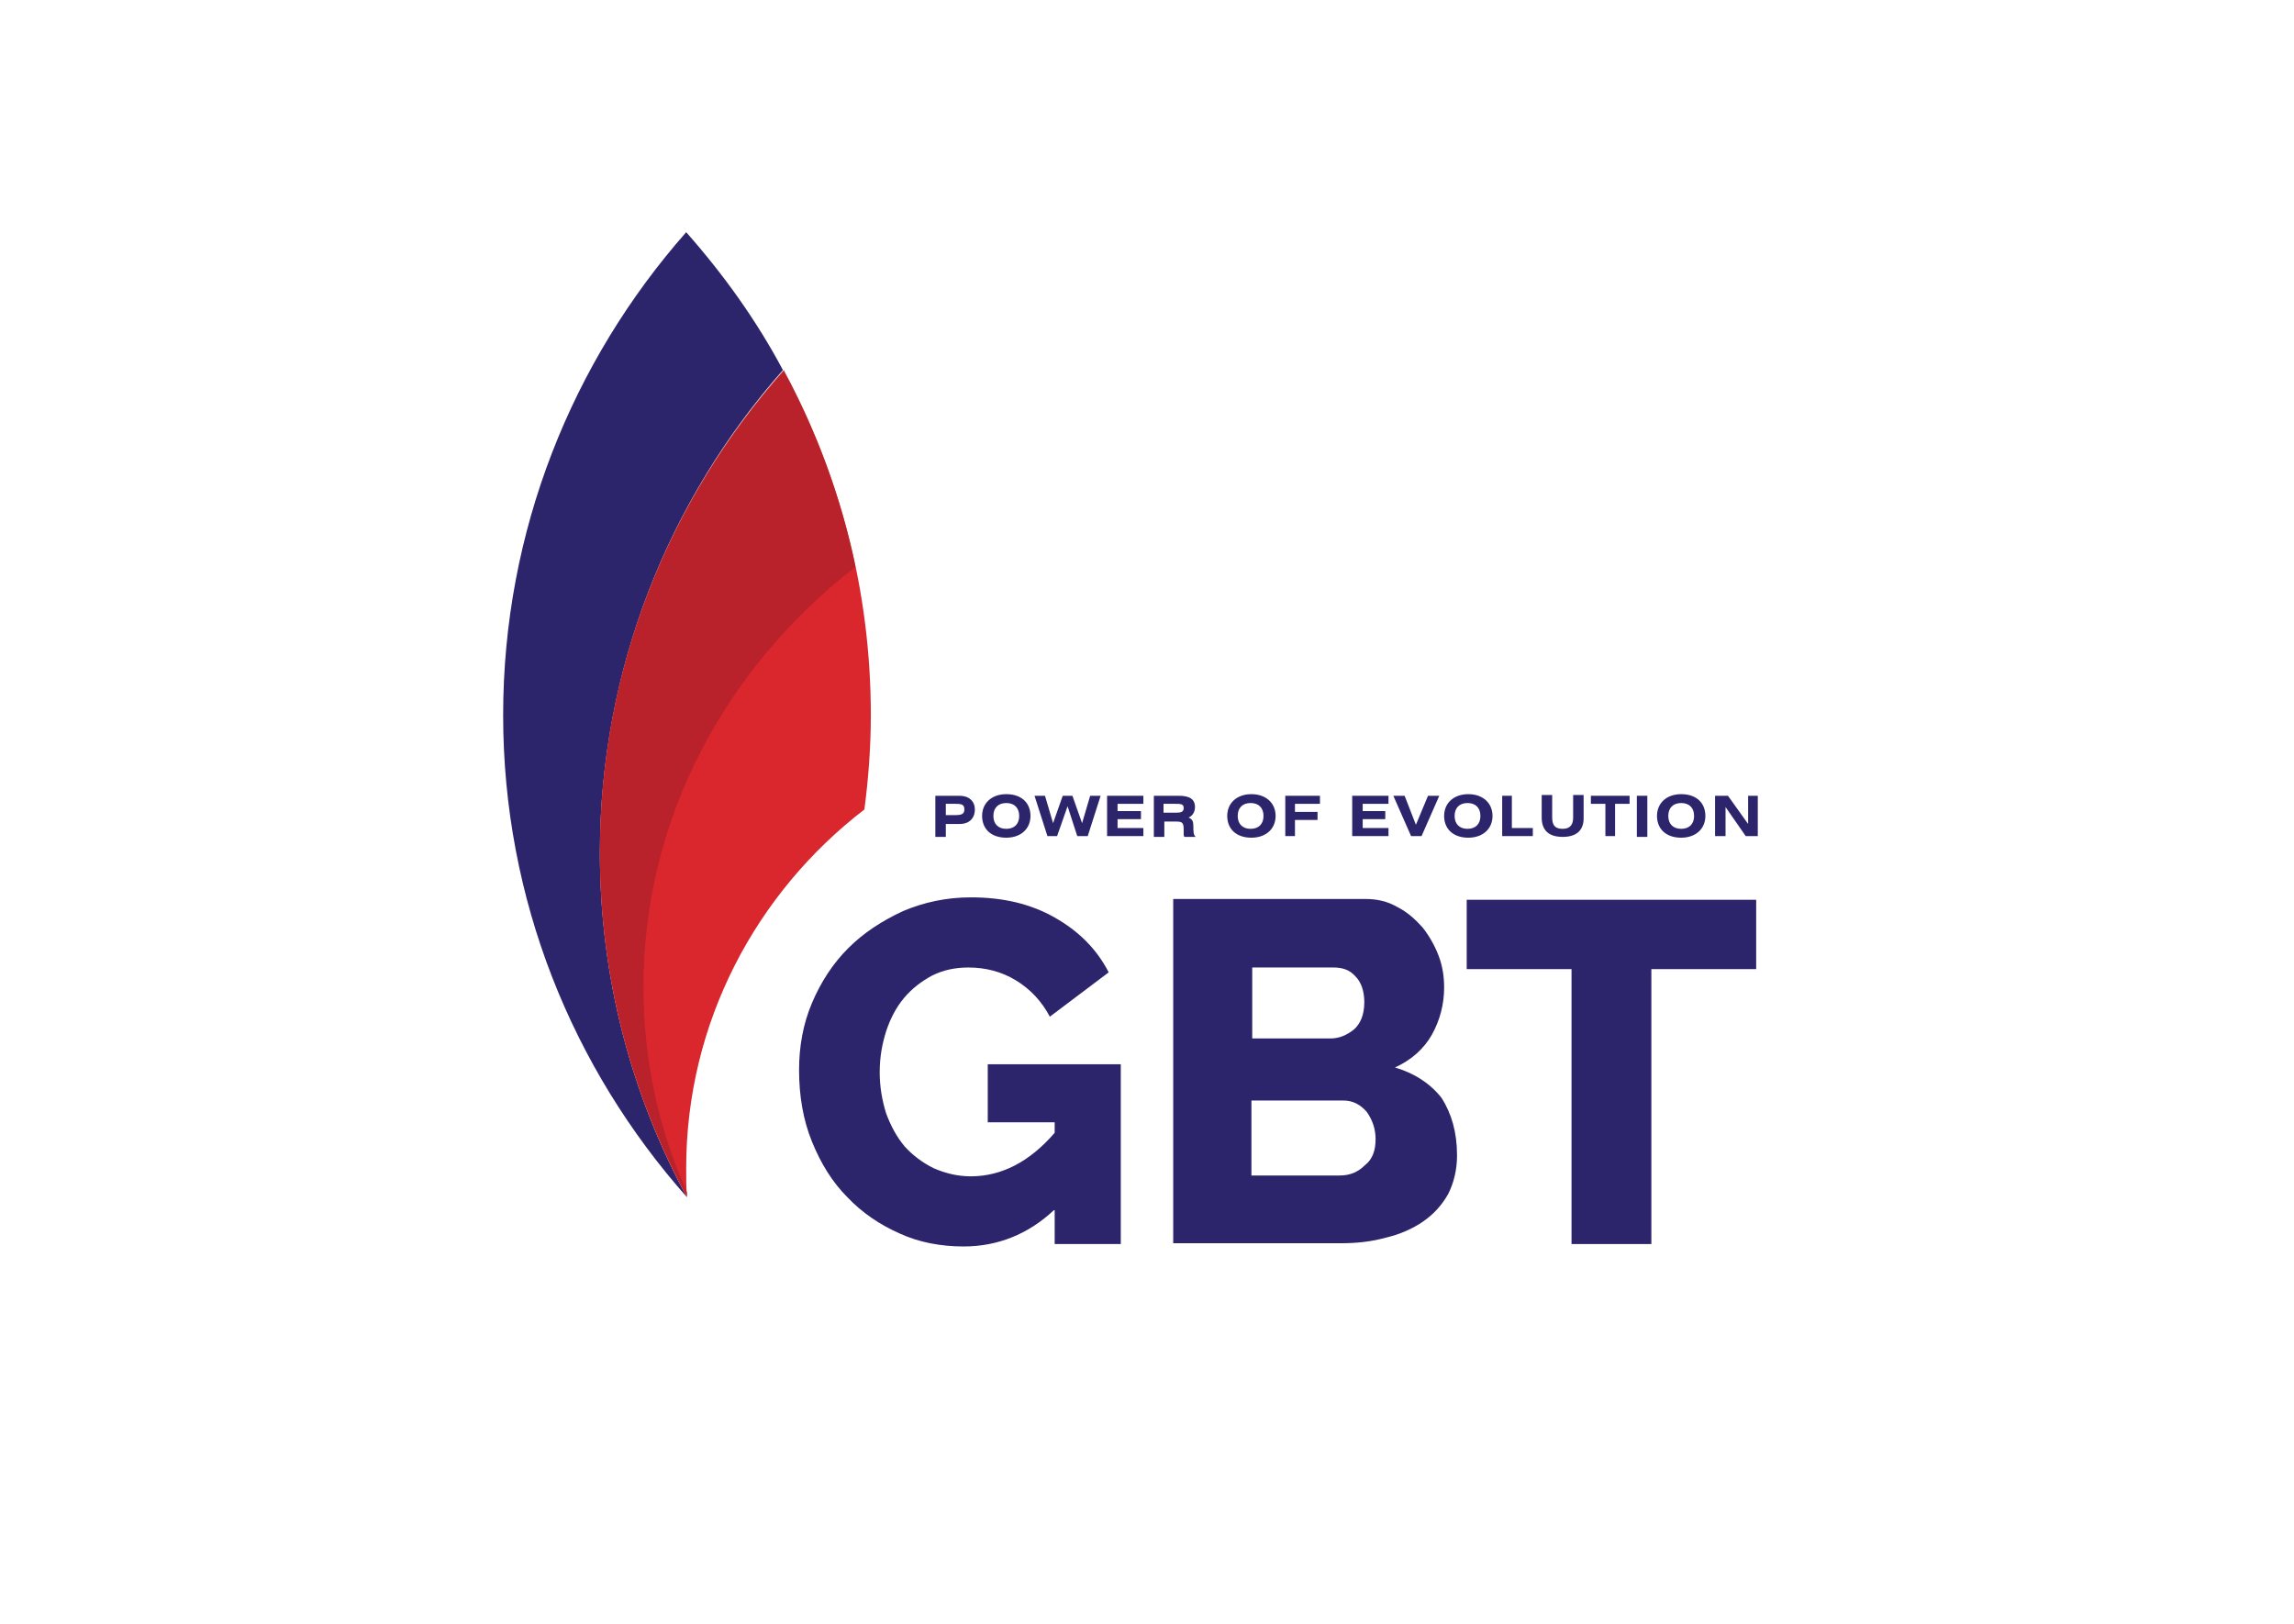
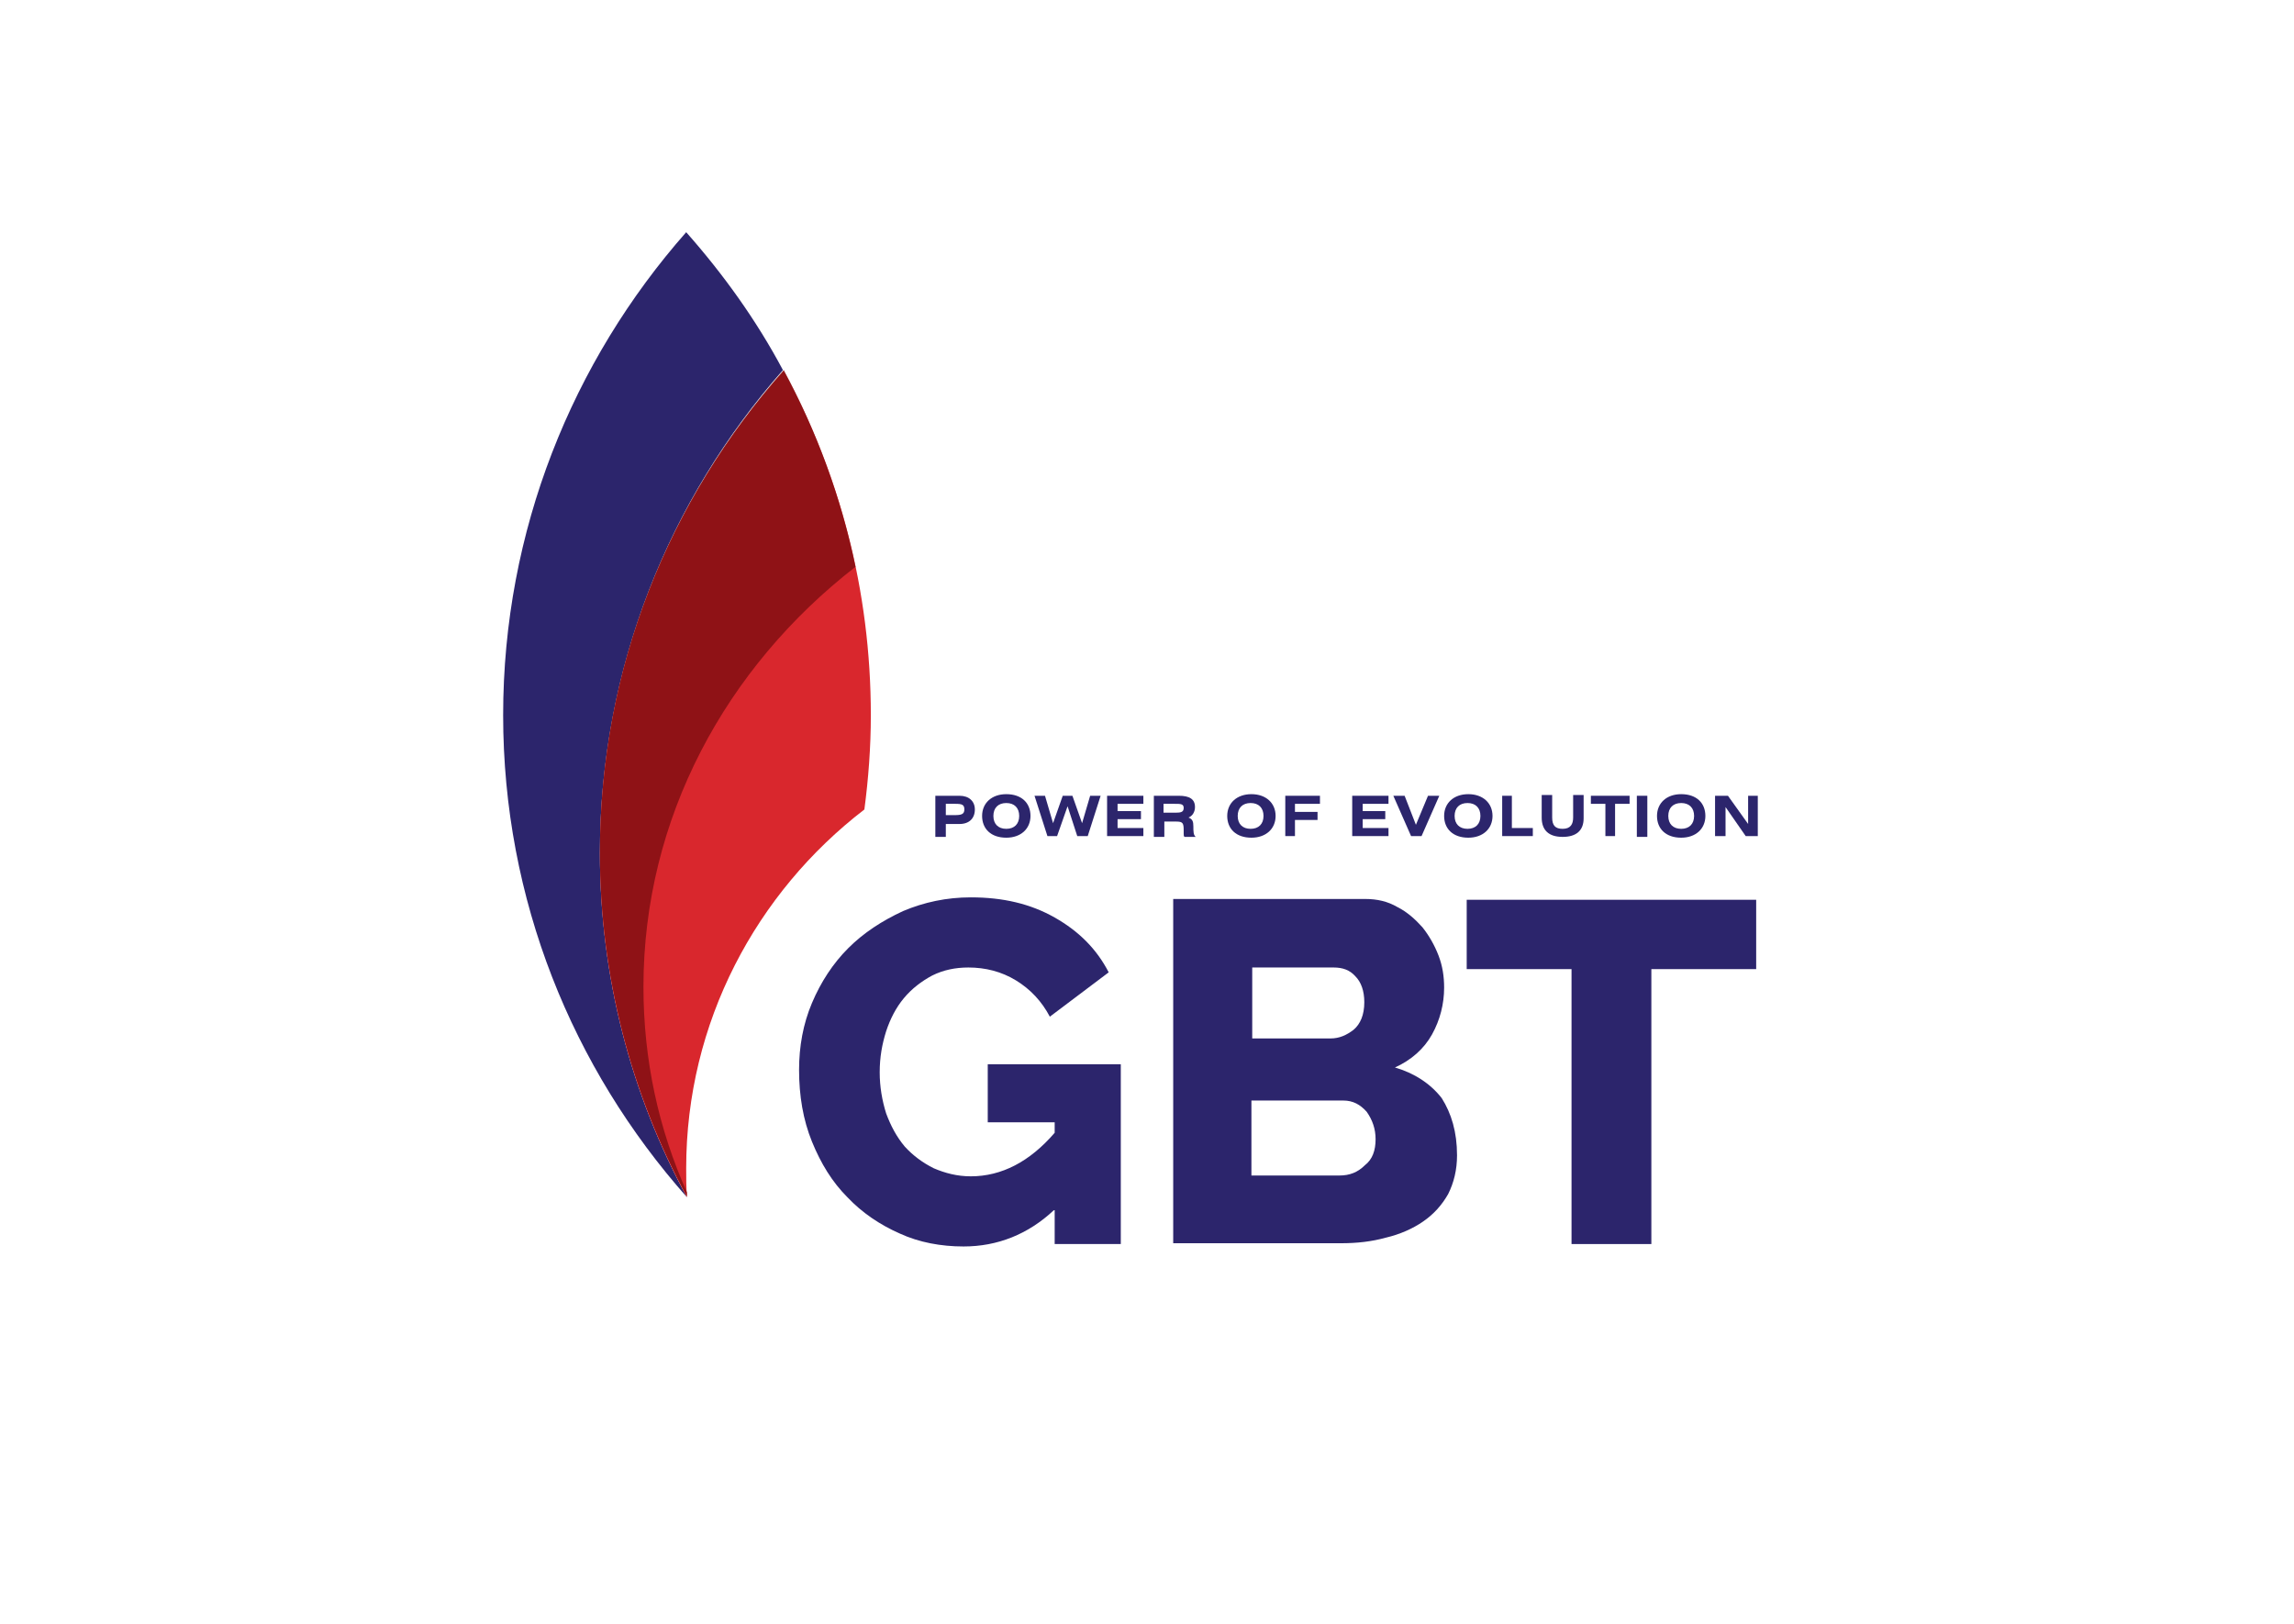
<svg xmlns="http://www.w3.org/2000/svg" xmlns:xlink="http://www.w3.org/1999/xlink" version="1.1" id="Слой_1" x="0px" y="0px" viewBox="0 0 284.5 201.4" style="enable-background:new 0 0 284.5 201.4;" xml:space="preserve">
  <style type="text/css">
	.st0{clip-path:url(#SVGID_2_);}
	.st1{clip-path:url(#SVGID_4_);fill:#2C256C;}
	.st2{clip-path:url(#SVGID_4_);fill:#D9272D;}
	.st3{opacity:0.8;clip-path:url(#SVGID_4_);}
- 	.st4{clip-path:url(#SVGID_6_);fill:#B22029;}
+ 	.st4{clip-path:url(#SVGID_6_);fill:#7d0d10;}
</style>
  <g>
    <defs>
      <rect id="SVGID_1_" width="284.5" height="201.4" />
    </defs>
    <clipPath id="SVGID_2_">
      <use xlink:href="#SVGID_1_" style="overflow:visible;" />
    </clipPath>
    <g class="st0">
      <defs>
        <rect id="SVGID_3_" width="284.5" height="201.4" />
      </defs>
      <clipPath id="SVGID_4_">
        <use xlink:href="#SVGID_3_" style="overflow:visible;" />
      </clipPath>
      <path class="st1" d="M97.1,45.9c-3.3-6.2-7.4-11.9-12-17.1C71,44.8,62.4,65.8,62.4,88.7c0,22.9,8.6,43.8,22.8,59.8    c-6.9-12.7-10.8-27.3-10.8-42.7C74.4,82.9,83,61.9,97.1,45.9" />
      <path class="st2" d="M85.2,148.5c-0.1-1.2-0.1-2.4-0.1-3.6c0-18.1,8.7-34.2,22.1-44.5c0.5-3.8,0.8-7.7,0.8-11.7    c0-15.5-3.9-30-10.8-42.7c-14.2,16-22.8,36.9-22.8,59.8C74.4,121.2,78.3,135.8,85.2,148.5C85.1,148.5,85.2,148.5,85.2,148.5    C85.2,148.5,85.2,148.5,85.2,148.5C85.2,148.5,85.2,148.5,85.2,148.5" />
      <g class="st3">
        <g>
          <defs>
            <rect id="SVGID_5_" x="74.4" y="45.9" width="31.7" height="102.6" />
          </defs>
          <clipPath id="SVGID_6_">
            <use xlink:href="#SVGID_5_" style="overflow:visible;" />
          </clipPath>
          <path class="st4" d="M79.8,122.4c0-20.9,10.2-39.6,26.3-52.1c-1.8-8.6-4.8-16.8-8.9-24.4c-14.2,16-22.8,36.9-22.8,59.8      c0,15.4,3.9,30,10.8,42.7c0,0,0,0,0,0c0,0,0,0,0,0c0,0,0,0,0,0c0-0.2,0-0.3,0-0.5C81.7,140.1,79.8,131.5,79.8,122.4" />
        </g>
      </g>
      <path class="st1" d="M130.7,150.1c-3.2,3-7,4.5-11.2,4.5c-2.8,0-5.5-0.5-7.9-1.6c-2.5-1.1-4.7-2.6-6.5-4.5    c-1.9-1.9-3.3-4.2-4.4-6.9c-1.1-2.7-1.6-5.7-1.6-8.9c0-2.9,0.5-5.7,1.6-8.3c1.1-2.6,2.6-4.9,4.5-6.8c1.9-1.9,4.2-3.4,6.8-4.6    c2.6-1.1,5.4-1.7,8.4-1.7c4,0,7.4,0.8,10.4,2.5c3,1.7,5.2,3.9,6.7,6.8l-7.3,5.5c-1-1.9-2.4-3.4-4.2-4.5c-1.8-1.1-3.8-1.6-5.9-1.6    c-1.6,0-3.1,0.3-4.5,1c-1.3,0.7-2.5,1.6-3.5,2.8c-1,1.2-1.7,2.6-2.2,4.1c-0.5,1.6-0.8,3.2-0.8,5.1c0,1.8,0.3,3.5,0.8,5.1    c0.6,1.6,1.3,2.9,2.3,4.1c1,1.1,2.2,2,3.6,2.7c1.4,0.6,2.9,1,4.6,1c3.8,0,7.3-1.8,10.4-5.4v-1.3h-8.3V132h16.5v22.3h-8.2V150.1z" />
      <path class="st1" d="M180.7,143.3c0,1.8-0.4,3.4-1.1,4.8c-0.8,1.4-1.8,2.5-3.1,3.4c-1.3,0.9-2.9,1.6-4.6,2    c-1.8,0.5-3.6,0.7-5.6,0.7h-20.8v-42.7h23.8c1.5,0,2.8,0.3,4,1c1.2,0.6,2.2,1.5,3.1,2.5c0.8,1,1.5,2.2,2,3.5    c0.5,1.3,0.7,2.6,0.7,4c0,2-0.5,4-1.5,5.8c-1,1.8-2.6,3.2-4.6,4.1c2.4,0.7,4.4,2,5.8,3.8C180,138.1,180.7,140.4,180.7,143.3     M155.3,120v8.8h9.7c1.1,0,2-0.4,2.9-1.1c0.8-0.7,1.3-1.8,1.3-3.4c0-1.4-0.4-2.5-1.1-3.2c-0.7-0.8-1.6-1.1-2.7-1.1H155.3z     M170.6,141.3c0-1.3-0.4-2.4-1.1-3.4c-0.8-0.9-1.7-1.4-2.9-1.4h-11.4v9.3h10.9c1.3,0,2.3-0.4,3.2-1.3    C170.2,143.8,170.6,142.7,170.6,141.3" />
      <polygon class="st1" points="217.8,120.2 204.8,120.2 204.8,154.3 194.9,154.3 194.9,120.2 181.9,120.2 181.9,111.6 217.8,111.6       " />
      <path class="st1" d="M116,98.7h3c1.2,0,1.9,0.7,1.9,1.7c0,1.1-0.7,1.8-1.9,1.8h-1.7v1.6H116V98.7z M117.2,101.1h1.2    c0.8,0,1.2-0.1,1.2-0.7c0-0.6-0.3-0.7-1.1-0.7h-1.2V101.1z" />
      <path class="st1" d="M127.8,101.2c0,1.6-1.2,2.7-3,2.7c-1.9,0-3-1.1-3-2.7c0-1.6,1.2-2.7,3-2.7C126.7,98.5,127.8,99.6,127.8,101.2     M123.2,101.2c0,1,0.6,1.6,1.6,1.6c1,0,1.6-0.6,1.6-1.6c0-1-0.6-1.6-1.6-1.6C123.8,99.6,123.2,100.2,123.2,101.2" />
      <polygon class="st1" points="129.6,98.7 130.6,102.1 131.8,98.7 133,98.7 134.2,102.1 135.2,98.7 136.5,98.7 134.9,103.7     133.6,103.7 132.4,100 131.1,103.7 129.9,103.7 128.3,98.7   " />
      <polygon class="st1" points="141.8,98.7 141.8,99.7 138.6,99.7 138.6,100.6 141.5,100.6 141.5,101.6 138.6,101.6 138.6,102.7     141.8,102.7 141.8,103.7 137.3,103.7 137.3,98.7   " />
      <path class="st1" d="M143.1,98.7h3.1c1.3,0,2,0.4,2,1.4c0,0.6-0.3,1.1-0.8,1.3c0.5,0.2,0.6,0.5,0.6,1.1c0,0.6,0,1.1,0.3,1.3h-1.4    c-0.1-0.1-0.1-0.2-0.1-0.4V103c0-0.9-0.1-1.1-0.9-1.1h-1.5v1.9h-1.3V98.7z M144.4,100.8h1.4c0.7,0,1-0.1,1-0.6    c0-0.5-0.4-0.5-1.1-0.5h-1.4V100.8z" />
      <path class="st1" d="M158.2,101.2c0,1.6-1.2,2.7-3,2.7c-1.9,0-3-1.1-3-2.7c0-1.6,1.2-2.7,3-2.7C157,98.5,158.2,99.6,158.2,101.2     M153.5,101.2c0,1,0.6,1.6,1.6,1.6c1,0,1.6-0.6,1.6-1.6c0-1-0.6-1.6-1.6-1.6C154.1,99.6,153.5,100.2,153.5,101.2" />
      <polygon class="st1" points="163.7,98.7 163.7,99.7 160.6,99.7 160.6,100.7 163.4,100.7 163.4,101.7 160.6,101.7 160.6,103.7     159.4,103.7 159.4,98.7   " />
      <polygon class="st1" points="172.2,98.7 172.2,99.7 169,99.7 169,100.6 171.8,100.6 171.8,101.6 169,101.6 169,102.7 172.2,102.7     172.2,103.7 167.7,103.7 167.7,98.7   " />
      <polygon class="st1" points="174.2,98.7 175.6,102.3 177.1,98.7 178.5,98.7 176.3,103.7 175,103.7 172.8,98.7   " />
      <path class="st1" d="M185.1,101.2c0,1.6-1.2,2.7-3,2.7c-1.9,0-3-1.1-3-2.7c0-1.6,1.2-2.7,3-2.7C183.9,98.5,185.1,99.6,185.1,101.2     M180.4,101.2c0,1,0.6,1.6,1.6,1.6c1,0,1.6-0.6,1.6-1.6c0-1-0.6-1.6-1.6-1.6C181,99.6,180.4,100.2,180.4,101.2" />
      <polygon class="st1" points="187.5,102.7 190.1,102.7 190.1,103.7 186.3,103.7 186.3,98.7 187.5,98.7   " />
      <path class="st1" d="M192.5,98.7v2.7c0,1,0.4,1.4,1.3,1.4c1,0,1.3-0.6,1.3-1.4v-2.8h1.3v2.9c0,1.5-0.9,2.3-2.6,2.3    c-1.7,0-2.6-0.8-2.6-2.4v-2.8H192.5z" />
      <polygon class="st1" points="202.1,98.7 202.1,99.7 200.3,99.7 200.3,103.7 199.1,103.7 199.1,99.7 197.3,99.7 197.3,98.7   " />
      <rect x="203" y="98.7" class="st1" width="1.3" height="5.1" />
      <path class="st1" d="M211.5,101.2c0,1.6-1.2,2.7-3,2.7c-1.9,0-3-1.1-3-2.7c0-1.6,1.2-2.7,3-2.7C210.4,98.5,211.5,99.6,211.5,101.2     M206.9,101.2c0,1,0.6,1.6,1.6,1.6c1,0,1.6-0.6,1.6-1.6c0-1-0.6-1.6-1.6-1.6C207.5,99.6,206.9,100.2,206.9,101.2" />
      <polygon class="st1" points="214.3,98.7 216.8,102.2 216.8,98.7 218,98.7 218,103.7 216.5,103.7 214,100.1 214,103.7 212.7,103.7     212.7,98.7   " />
    </g>
  </g>
</svg>
